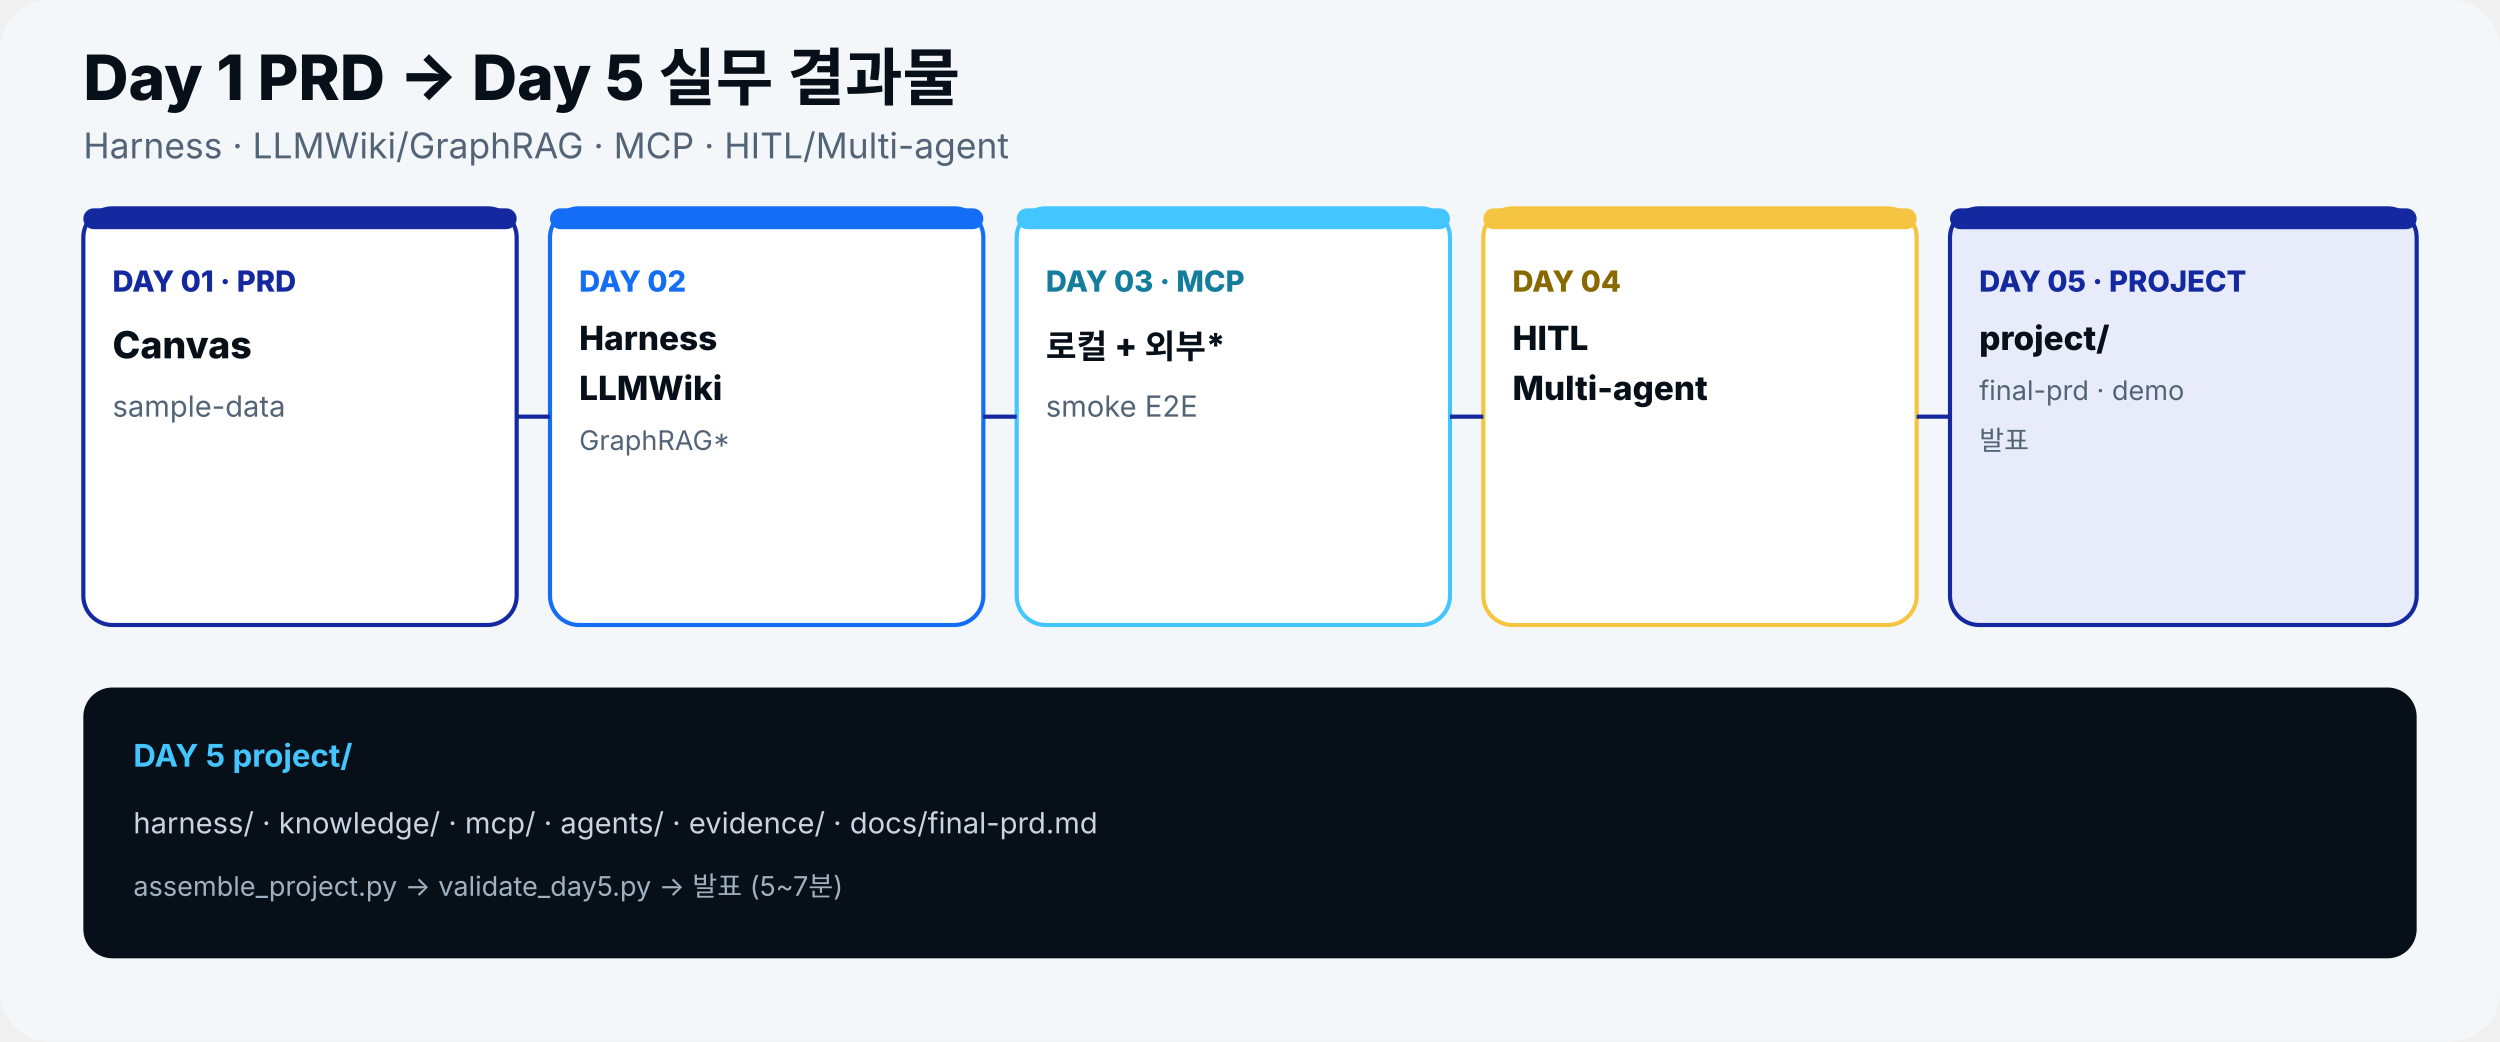
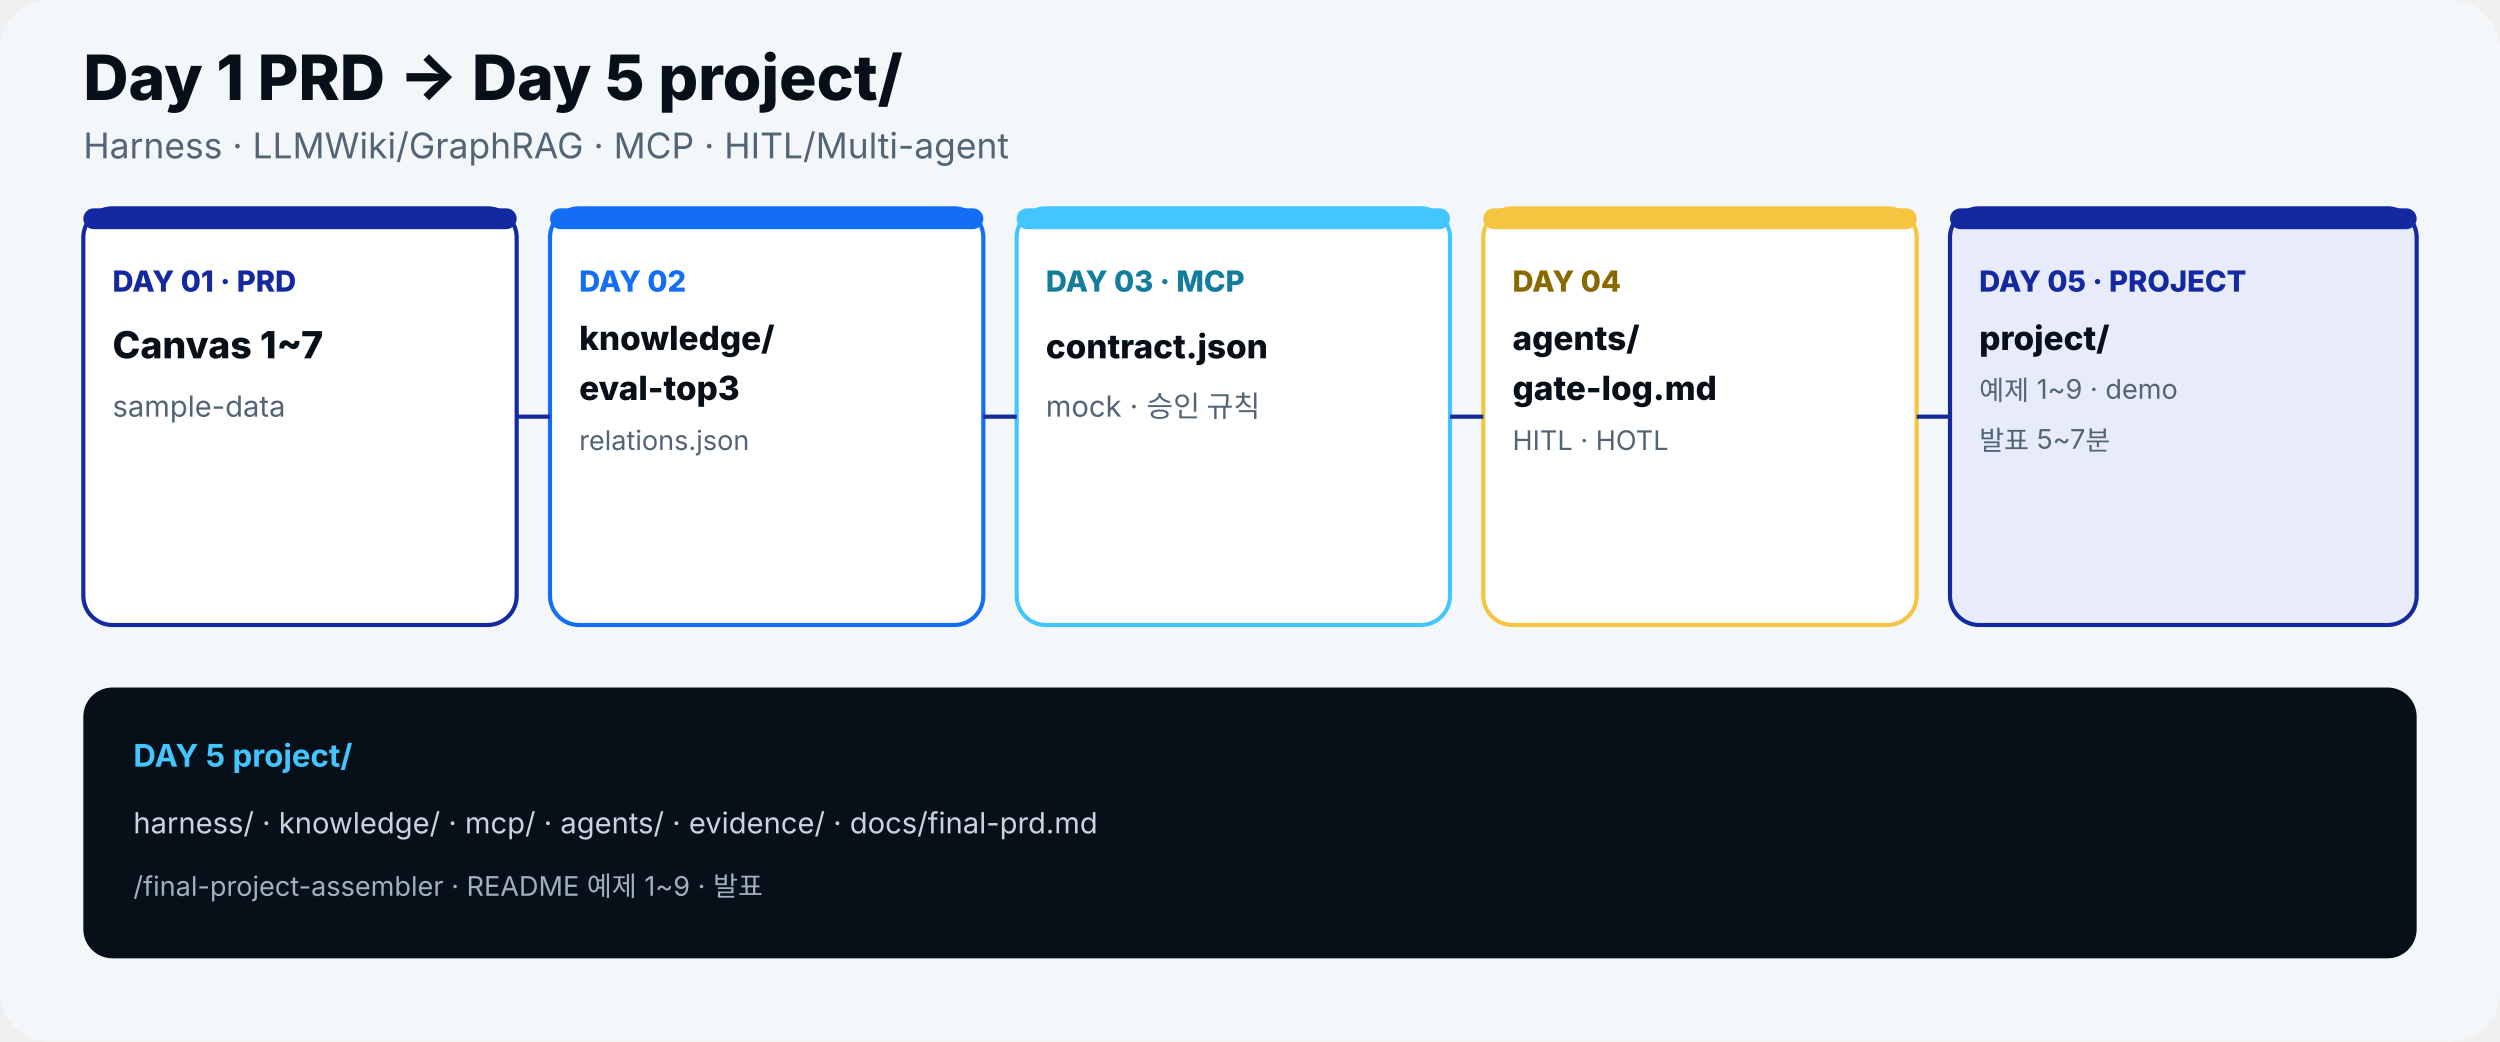
- <svg xmlns="http://www.w3.org/2000/svg" width="1200" height="500" viewBox="0 0 1200 500" role="img" aria-labelledby="title desc">
+ <svg xmlns="http://www.w3.org/2000/svg" width="100%" viewBox="0 0 1200 500" role="img" aria-labelledby="lp-title lp-desc">
  <rect width="1200" height="500" rx="24" fill="#F4F7FA" />
  <g font-family="-apple-system,BlinkMacSystemFont,'Segoe UI','Noto Sans KR',sans-serif">
-     <text x="40" y="48" fill="#071018" font-size="30" font-weight="800">Day 1 PRD → Day 5 실무 결과물</text>
+     <text x="40" y="48" fill="#071018" font-size="30" font-weight="800">Day 1 PRD → Day 5 project/</text>
    <text x="40" y="76" fill="#526476" font-size="17">Harness · LLMWiki/GraphRAG · MCP · HITL/Multi-agent</text>
    <g transform="translate(40 100)">
      <rect width="208" height="200" rx="14" fill="#FFF" stroke="#1428A0" stroke-width="2" />
      <rect width="208" height="10" rx="5" fill="#1428A0" />
      <text x="14" y="40" fill="#1428A0" font-size="14" font-weight="800">DAY 01 · PRD</text>
-       <text x="14" y="72" fill="#071018" font-size="18" font-weight="800">Canvas</text>
+       <text x="14" y="72" fill="#071018" font-size="18" font-weight="800">Canvas 1~7</text>
      <text x="14" y="100" fill="#526476" font-size="14">sample-data</text>
    </g>
    <g transform="translate(264 100)">
      <rect width="208" height="200" rx="14" fill="#FFF" stroke="#146EF5" stroke-width="2" />
      <rect width="208" height="10" rx="5" fill="#146EF5" />
      <text x="14" y="40" fill="#146EF5" font-size="14" font-weight="800">DAY 02</text>
-       <text x="14" y="68" fill="#071018" font-size="16" font-weight="800">Harness</text>
-       <text x="14" y="92" fill="#071018" font-size="16" font-weight="800">LLMWiki</text>
-       <text x="14" y="116" fill="#526476" font-size="13">GraphRAG*</text>
+       <text x="14" y="68" fill="#071018" font-size="16" font-weight="800">knowledge/</text>
+       <text x="14" y="92" fill="#071018" font-size="16" font-weight="800">eval-top3</text>
+       <text x="14" y="116" fill="#526476" font-size="13">relations.json</text>
    </g>
    <g transform="translate(488 100)">
      <rect width="208" height="200" rx="14" fill="#FFF" stroke="#43C6FF" stroke-width="2" />
      <rect width="208" height="10" rx="5" fill="#43C6FF" />
      <text x="14" y="40" fill="#147D9E" font-size="14" font-weight="800">DAY 03 · MCP</text>
-       <text x="14" y="72" fill="#071018" font-size="16" font-weight="800">로컬 + 외부*</text>
-       <text x="14" y="100" fill="#526476" font-size="14">smoke E2E</text>
+       <text x="14" y="72" fill="#071018" font-size="16" font-weight="800">contract.json</text>
+       <text x="14" y="100" fill="#526476" font-size="14">mock · 승인 규칙</text>
    </g>
    <g transform="translate(712 100)">
      <rect width="208" height="200" rx="14" fill="#FFF" stroke="#F5C542" stroke-width="2" />
      <rect width="208" height="10" rx="5" fill="#F5C542" />
      <text x="14" y="40" fill="#876900" font-size="14" font-weight="800">DAY 04</text>
-       <text x="14" y="68" fill="#071018" font-size="16" font-weight="800">HITL</text>
-       <text x="14" y="92" fill="#071018" font-size="16" font-weight="800">Multi-agent</text>
+       <text x="14" y="68" fill="#071018" font-size="16" font-weight="800">agents/</text>
+       <text x="14" y="92" fill="#071018" font-size="16" font-weight="800">gate-log.md</text>
+       <text x="14" y="116" fill="#526476" font-size="13">HITL · HOTL</text>
    </g>
    <g transform="translate(936 100)">
      <rect width="224" height="200" rx="14" fill="#E8ECFA" stroke="#1428A0" stroke-width="2" />
      <rect width="224" height="10" rx="5" fill="#1428A0" />
      <text x="14" y="40" fill="#1428A0" font-size="14" font-weight="800">DAY 05 · PROJECT</text>
      <text x="14" y="68" fill="#071018" font-size="16" font-weight="800">project/</text>
-       <text x="14" y="92" fill="#526476" font-size="13">final-prd · demo</text>
-       <text x="14" y="116" fill="#526476" font-size="13">발표</text>
+       <text x="14" y="92" fill="#526476" font-size="13">예제 1~9 · demo</text>
+       <text x="14" y="116" fill="#526476" font-size="13">발표 5~7분</text>
    </g>
    <path d="M248 200H264M472 200H488M696 200H712M920 200H936" stroke="#1428A0" stroke-width="2" />
    <rect x="40" y="330" width="1120" height="130" rx="14" fill="#071018" />
    <text x="64" y="368" fill="#43C6FF" font-size="15" font-weight="700">DAY 5 project/</text>
    <text x="64" y="400" fill="#C9D4DF" font-size="14">harness/ · knowledge/ · mcp/ · agents/ · evidence/ · docs/final-prd.md</text>
-     <text x="64" y="430" fill="#9FB0C0" font-size="13">assemble_project.py → validate_day5.py → 발표 (5~7분)</text>
+     <text x="64" y="430" fill="#9FB0C0" font-size="13">/final-project-assembler · README 예제 1~9 · 발표</text>
  </g>
</svg>
